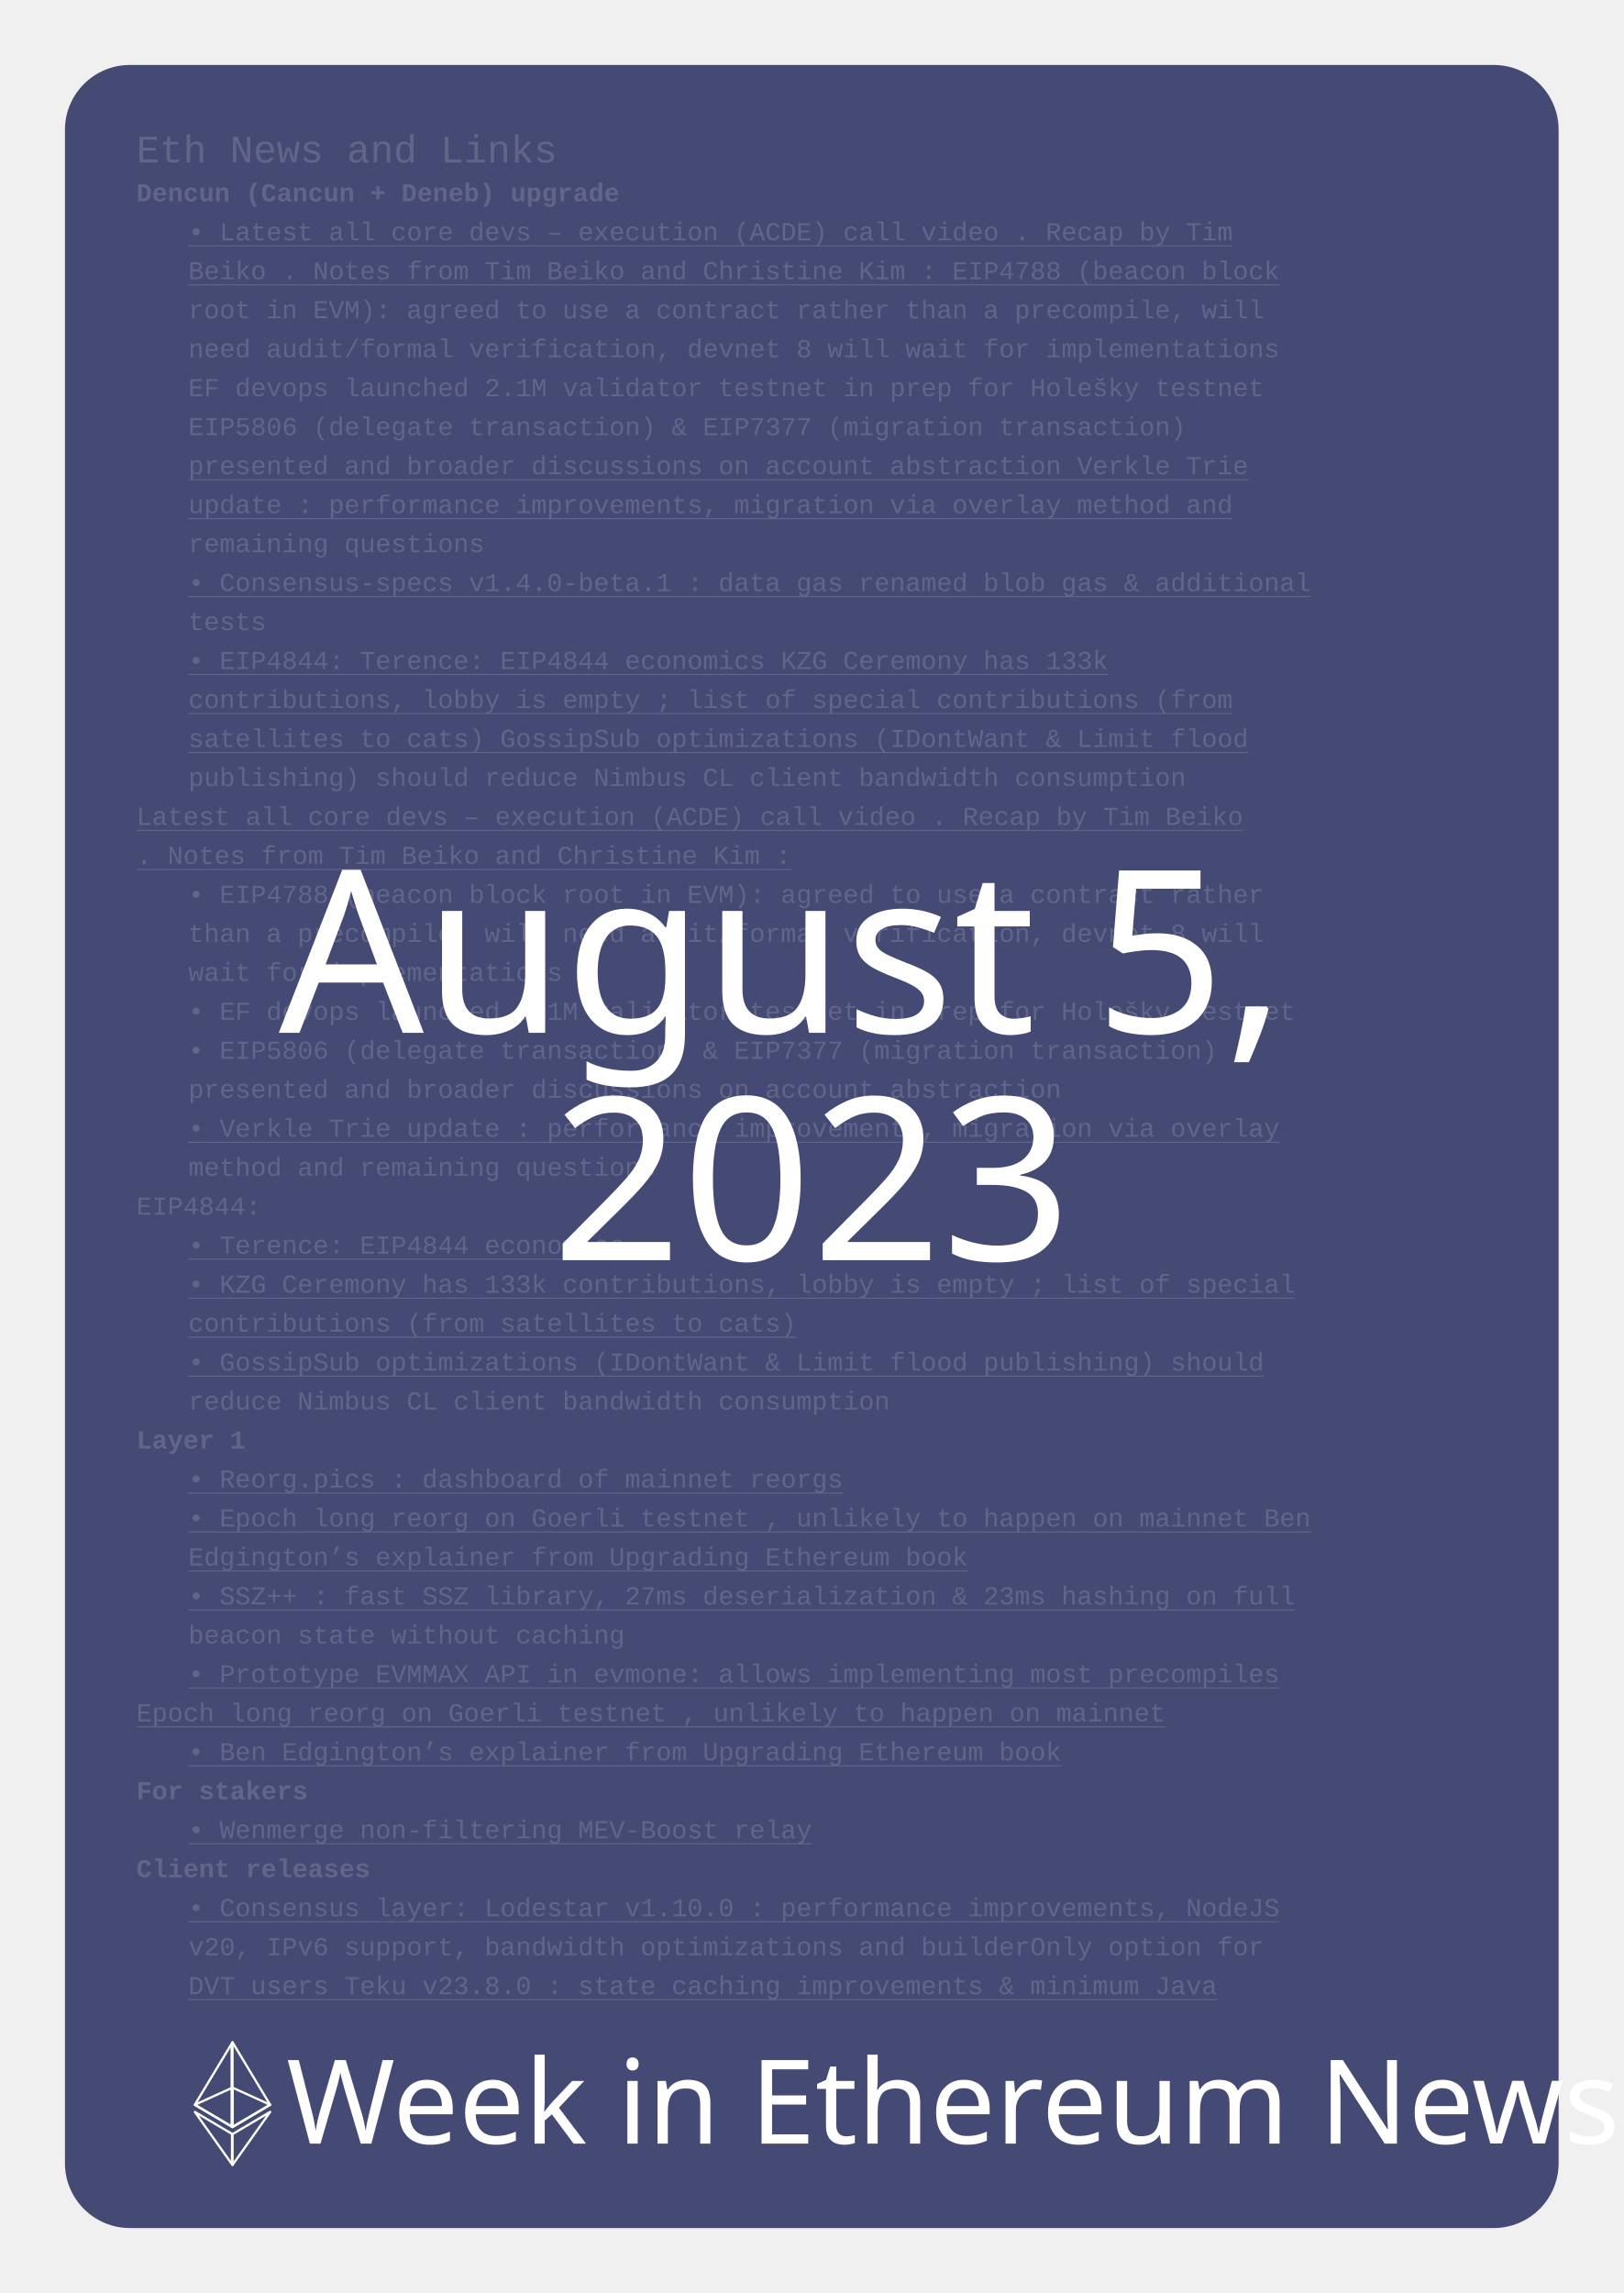
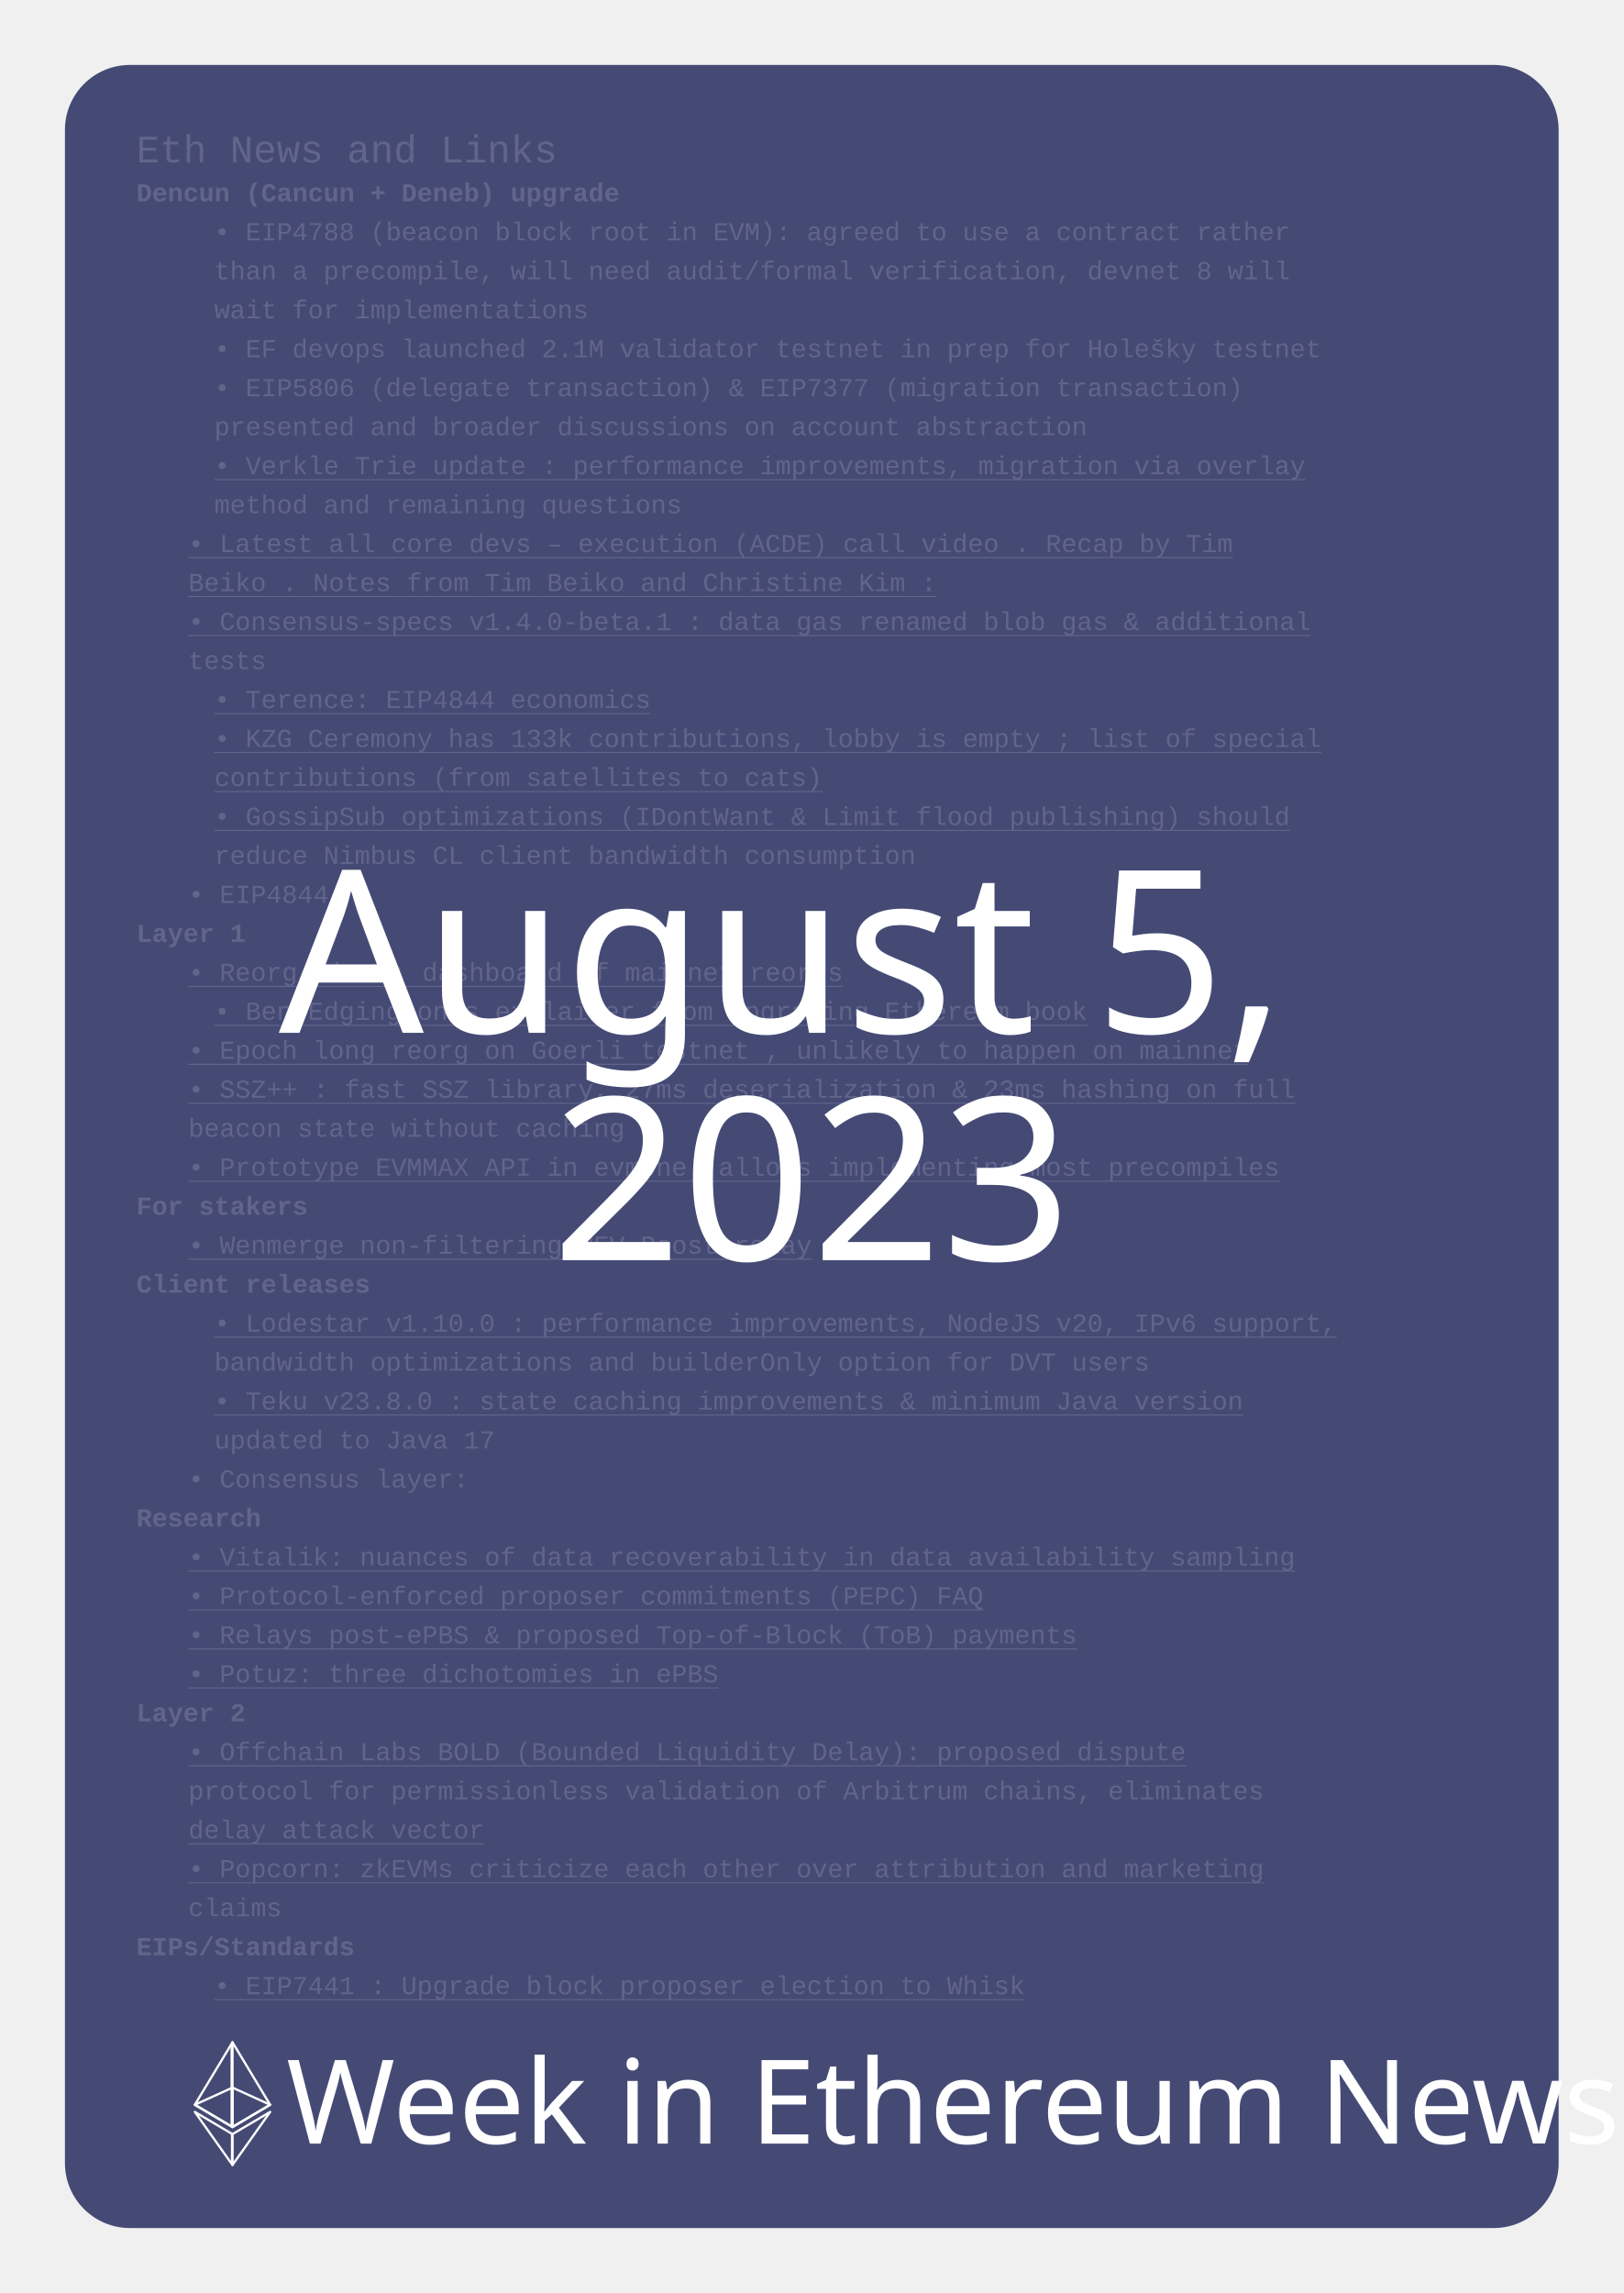
<svg xmlns="http://www.w3.org/2000/svg" width="500" height="706">
  <rect x="20" y="20" width="460" height="666" rx="20" fill="#454A75" />
  <text x="42" y="50" font-size="12" font-family="Courier New" fill="#ffffff" opacity="0.15">Eth News and Links</text>
  <text x="42" y="62" font-size="8" font-family="Courier New" fill="#ffffff" opacity="0.15" font-weight="bold">Dencun (Cancun + Deneb) upgrade</text>
-   <text x="58" y="74" font-size="8" font-family="Courier New" fill="#ffffff" opacity="0.15" text-decoration="underline">• Latest all core devs – execution (ACDE) call video . Recap by Tim</text>
-   <text x="58" y="86" font-size="8" font-family="Courier New" fill="#ffffff" opacity="0.15" text-decoration="underline">Beiko . Notes from Tim Beiko and Christine Kim : EIP4788 (beacon block</text>
-   <text x="58" y="98" font-size="8" font-family="Courier New" fill="#ffffff" opacity="0.15">root in EVM): agreed to use a contract rather than a precompile, will</text>
-   <text x="58" y="110" font-size="8" font-family="Courier New" fill="#ffffff" opacity="0.15">need audit/formal verification, devnet 8 will wait for implementations</text>
-   <text x="58" y="122" font-size="8" font-family="Courier New" fill="#ffffff" opacity="0.15">EF devops launched 2.1M validator testnet in prep for Holešky testnet</text>
-   <text x="58" y="134" font-size="8" font-family="Courier New" fill="#ffffff" opacity="0.15">EIP5806 (delegate transaction) &amp; EIP7377 (migration transaction)</text>
-   <text x="58" y="146" font-size="8" font-family="Courier New" fill="#ffffff" opacity="0.15" text-decoration="underline">presented and broader discussions on account abstraction Verkle Trie</text>
-   <text x="58" y="158" font-size="8" font-family="Courier New" fill="#ffffff" opacity="0.15" text-decoration="underline">update : performance improvements, migration via overlay method and</text>
-   <text x="58" y="170" font-size="8" font-family="Courier New" fill="#ffffff" opacity="0.15">remaining questions</text>
-   <text x="58" y="182" font-size="8" font-family="Courier New" fill="#ffffff" opacity="0.15" text-decoration="underline">• Consensus-specs v1.4.0-beta.1 : data gas renamed blob gas &amp; additional</text>
-   <text x="58" y="194" font-size="8" font-family="Courier New" fill="#ffffff" opacity="0.15">tests</text>
-   <text x="58" y="206" font-size="8" font-family="Courier New" fill="#ffffff" opacity="0.15" text-decoration="underline">• EIP4844: Terence: EIP4844 economics KZG Ceremony has 133k</text>
-   <text x="58" y="218" font-size="8" font-family="Courier New" fill="#ffffff" opacity="0.15" text-decoration="underline">contributions, lobby is empty ; list of special contributions (from</text>
-   <text x="58" y="230" font-size="8" font-family="Courier New" fill="#ffffff" opacity="0.15" text-decoration="underline">satellites to cats) GossipSub optimizations (IDontWant &amp; Limit flood</text>
-   <text x="58" y="242" font-size="8" font-family="Courier New" fill="#ffffff" opacity="0.15">publishing) should reduce Nimbus CL client bandwidth consumption</text>
-   <text x="42" y="254" font-size="8" font-family="Courier New" fill="#ffffff" opacity="0.15" text-decoration="underline">Latest all core devs – execution (ACDE) call video . Recap by Tim Beiko</text>
-   <text x="42" y="266" font-size="8" font-family="Courier New" fill="#ffffff" opacity="0.15" text-decoration="underline">. Notes from Tim Beiko and Christine Kim :</text>
-   <text x="58" y="278" font-size="8" font-family="Courier New" fill="#ffffff" opacity="0.15">• EIP4788 (beacon block root in EVM): agreed to use a contract rather</text>
-   <text x="58" y="290" font-size="8" font-family="Courier New" fill="#ffffff" opacity="0.15">than a precompile, will need audit/formal verification, devnet 8 will</text>
-   <text x="58" y="302" font-size="8" font-family="Courier New" fill="#ffffff" opacity="0.15">wait for implementations</text>
-   <text x="58" y="314" font-size="8" font-family="Courier New" fill="#ffffff" opacity="0.15">• EF devops launched 2.1M validator testnet in prep for Holešky testnet</text>
-   <text x="58" y="326" font-size="8" font-family="Courier New" fill="#ffffff" opacity="0.15">• EIP5806 (delegate transaction) &amp; EIP7377 (migration transaction)</text>
-   <text x="58" y="338" font-size="8" font-family="Courier New" fill="#ffffff" opacity="0.15">presented and broader discussions on account abstraction</text>
-   <text x="58" y="350" font-size="8" font-family="Courier New" fill="#ffffff" opacity="0.15" text-decoration="underline">• Verkle Trie update : performance improvements, migration via overlay</text>
-   <text x="58" y="362" font-size="8" font-family="Courier New" fill="#ffffff" opacity="0.15">method and remaining questions</text>
-   <text x="42" y="374" font-size="8" font-family="Courier New" fill="#ffffff" opacity="0.15">EIP4844:</text>
-   <text x="58" y="386" font-size="8" font-family="Courier New" fill="#ffffff" opacity="0.15" text-decoration="underline">• Terence: EIP4844 economics</text>
-   <text x="58" y="398" font-size="8" font-family="Courier New" fill="#ffffff" opacity="0.15" text-decoration="underline">• KZG Ceremony has 133k contributions, lobby is empty ; list of special</text>
-   <text x="58" y="410" font-size="8" font-family="Courier New" fill="#ffffff" opacity="0.15" text-decoration="underline">contributions (from satellites to cats)</text>
-   <text x="58" y="422" font-size="8" font-family="Courier New" fill="#ffffff" opacity="0.15" text-decoration="underline">• GossipSub optimizations (IDontWant &amp; Limit flood publishing) should</text>
-   <text x="58" y="434" font-size="8" font-family="Courier New" fill="#ffffff" opacity="0.15">reduce Nimbus CL client bandwidth consumption</text>
-   <text x="42" y="446" font-size="8" font-family="Courier New" fill="#ffffff" opacity="0.15" font-weight="bold">Layer 1</text>
-   <text x="58" y="458" font-size="8" font-family="Courier New" fill="#ffffff" opacity="0.15" text-decoration="underline">• Reorg.pics : dashboard of mainnet reorgs</text>
-   <text x="58" y="470" font-size="8" font-family="Courier New" fill="#ffffff" opacity="0.15" text-decoration="underline">• Epoch long reorg on Goerli testnet , unlikely to happen on mainnet Ben</text>
-   <text x="58" y="482" font-size="8" font-family="Courier New" fill="#ffffff" opacity="0.15" text-decoration="underline">Edgington’s explainer from Upgrading Ethereum book</text>
-   <text x="58" y="494" font-size="8" font-family="Courier New" fill="#ffffff" opacity="0.15" text-decoration="underline">• SSZ++ : fast SSZ library, 27ms deserialization &amp; 23ms hashing on full</text>
-   <text x="58" y="506" font-size="8" font-family="Courier New" fill="#ffffff" opacity="0.15">beacon state without caching</text>
-   <text x="58" y="518" font-size="8" font-family="Courier New" fill="#ffffff" opacity="0.15" text-decoration="underline">• Prototype EVMMAX API in evmone: allows implementing most precompiles</text>
-   <text x="42" y="530" font-size="8" font-family="Courier New" fill="#ffffff" opacity="0.15" text-decoration="underline">Epoch long reorg on Goerli testnet , unlikely to happen on mainnet</text>
-   <text x="58" y="542" font-size="8" font-family="Courier New" fill="#ffffff" opacity="0.15" text-decoration="underline">• Ben Edgington’s explainer from Upgrading Ethereum book</text>
-   <text x="42" y="554" font-size="8" font-family="Courier New" fill="#ffffff" opacity="0.15" font-weight="bold">For stakers</text>
-   <text x="58" y="566" font-size="8" font-family="Courier New" fill="#ffffff" opacity="0.15" text-decoration="underline">• Wenmerge non-filtering MEV-Boost relay</text>
-   <text x="42" y="578" font-size="8" font-family="Courier New" fill="#ffffff" opacity="0.15" font-weight="bold">Client releases</text>
-   <text x="58" y="590" font-size="8" font-family="Courier New" fill="#ffffff" opacity="0.15" text-decoration="underline">• Consensus layer: Lodestar v1.10.0 : performance improvements, NodeJS</text>
-   <text x="58" y="602" font-size="8" font-family="Courier New" fill="#ffffff" opacity="0.15">v20, IPv6 support, bandwidth optimizations and builderOnly option for</text>
-   <text x="58" y="614" font-size="8" font-family="Courier New" fill="#ffffff" opacity="0.15" text-decoration="underline">DVT users Teku v23.8.0 : state caching improvements &amp; minimum Java</text>
+   <text x="66" y="74" font-size="8" font-family="Courier New" fill="#ffffff" opacity="0.15">• EIP4788 (beacon block root in EVM): agreed to use a contract rather</text>
+   <text x="66" y="86" font-size="8" font-family="Courier New" fill="#ffffff" opacity="0.15">than a precompile, will need audit/formal verification, devnet 8 will</text>
+   <text x="66" y="98" font-size="8" font-family="Courier New" fill="#ffffff" opacity="0.15">wait for implementations</text>
+   <text x="66" y="110" font-size="8" font-family="Courier New" fill="#ffffff" opacity="0.15">• EF devops launched 2.1M validator testnet in prep for Holešky testnet</text>
+   <text x="66" y="122" font-size="8" font-family="Courier New" fill="#ffffff" opacity="0.15">• EIP5806 (delegate transaction) &amp; EIP7377 (migration transaction)</text>
+   <text x="66" y="134" font-size="8" font-family="Courier New" fill="#ffffff" opacity="0.15">presented and broader discussions on account abstraction</text>
+   <text x="66" y="146" font-size="8" font-family="Courier New" fill="#ffffff" opacity="0.15" text-decoration="underline">• Verkle Trie update : performance improvements, migration via overlay</text>
+   <text x="66" y="158" font-size="8" font-family="Courier New" fill="#ffffff" opacity="0.15">method and remaining questions</text>
+   <text x="58" y="170" font-size="8" font-family="Courier New" fill="#ffffff" opacity="0.15" text-decoration="underline">• Latest all core devs – execution (ACDE) call video . Recap by Tim</text>
+   <text x="58" y="182" font-size="8" font-family="Courier New" fill="#ffffff" opacity="0.15" text-decoration="underline">Beiko . Notes from Tim Beiko and Christine Kim :</text>
+   <text x="58" y="194" font-size="8" font-family="Courier New" fill="#ffffff" opacity="0.15" text-decoration="underline">• Consensus-specs v1.4.0-beta.1 : data gas renamed blob gas &amp; additional</text>
+   <text x="58" y="206" font-size="8" font-family="Courier New" fill="#ffffff" opacity="0.15">tests</text>
+   <text x="66" y="218" font-size="8" font-family="Courier New" fill="#ffffff" opacity="0.15" text-decoration="underline">• Terence: EIP4844 economics</text>
+   <text x="66" y="230" font-size="8" font-family="Courier New" fill="#ffffff" opacity="0.15" text-decoration="underline">• KZG Ceremony has 133k contributions, lobby is empty ; list of special</text>
+   <text x="66" y="242" font-size="8" font-family="Courier New" fill="#ffffff" opacity="0.15" text-decoration="underline">contributions (from satellites to cats)</text>
+   <text x="66" y="254" font-size="8" font-family="Courier New" fill="#ffffff" opacity="0.15" text-decoration="underline">• GossipSub optimizations (IDontWant &amp; Limit flood publishing) should</text>
+   <text x="66" y="266" font-size="8" font-family="Courier New" fill="#ffffff" opacity="0.15">reduce Nimbus CL client bandwidth consumption</text>
+   <text x="58" y="278" font-size="8" font-family="Courier New" fill="#ffffff" opacity="0.15">• EIP4844:</text>
+   <text x="42" y="290" font-size="8" font-family="Courier New" fill="#ffffff" opacity="0.15" font-weight="bold">Layer 1</text>
+   <text x="58" y="302" font-size="8" font-family="Courier New" fill="#ffffff" opacity="0.15" text-decoration="underline">• Reorg.pics : dashboard of mainnet reorgs</text>
+   <text x="66" y="314" font-size="8" font-family="Courier New" fill="#ffffff" opacity="0.15" text-decoration="underline">• Ben Edgington’s explainer from Upgrading Ethereum book</text>
+   <text x="58" y="326" font-size="8" font-family="Courier New" fill="#ffffff" opacity="0.15" text-decoration="underline">• Epoch long reorg on Goerli testnet , unlikely to happen on mainnet</text>
+   <text x="58" y="338" font-size="8" font-family="Courier New" fill="#ffffff" opacity="0.15" text-decoration="underline">• SSZ++ : fast SSZ library, 27ms deserialization &amp; 23ms hashing on full</text>
+   <text x="58" y="350" font-size="8" font-family="Courier New" fill="#ffffff" opacity="0.15">beacon state without caching</text>
+   <text x="58" y="362" font-size="8" font-family="Courier New" fill="#ffffff" opacity="0.15" text-decoration="underline">• Prototype EVMMAX API in evmone: allows implementing most precompiles</text>
+   <text x="42" y="374" font-size="8" font-family="Courier New" fill="#ffffff" opacity="0.15" font-weight="bold">For stakers</text>
+   <text x="58" y="386" font-size="8" font-family="Courier New" fill="#ffffff" opacity="0.15" text-decoration="underline">• Wenmerge non-filtering MEV-Boost relay</text>
+   <text x="42" y="398" font-size="8" font-family="Courier New" fill="#ffffff" opacity="0.15" font-weight="bold">Client releases</text>
+   <text x="66" y="410" font-size="8" font-family="Courier New" fill="#ffffff" opacity="0.15" text-decoration="underline">• Lodestar v1.10.0 : performance improvements, NodeJS v20, IPv6 support,</text>
+   <text x="66" y="422" font-size="8" font-family="Courier New" fill="#ffffff" opacity="0.15">bandwidth optimizations and builderOnly option for DVT users</text>
+   <text x="66" y="434" font-size="8" font-family="Courier New" fill="#ffffff" opacity="0.15" text-decoration="underline">• Teku v23.8.0 : state caching improvements &amp; minimum Java version</text>
+   <text x="66" y="446" font-size="8" font-family="Courier New" fill="#ffffff" opacity="0.15">updated to Java 17</text>
+   <text x="58" y="458" font-size="8" font-family="Courier New" fill="#ffffff" opacity="0.15">• Consensus layer:</text>
+   <text x="42" y="470" font-size="8" font-family="Courier New" fill="#ffffff" opacity="0.15" font-weight="bold">Research</text>
+   <text x="58" y="482" font-size="8" font-family="Courier New" fill="#ffffff" opacity="0.15" text-decoration="underline">• Vitalik: nuances of data recoverability in data availability sampling</text>
+   <text x="58" y="494" font-size="8" font-family="Courier New" fill="#ffffff" opacity="0.15" text-decoration="underline">• Protocol-enforced proposer commitments (PEPC) FAQ</text>
+   <text x="58" y="506" font-size="8" font-family="Courier New" fill="#ffffff" opacity="0.15" text-decoration="underline">• Relays post-ePBS &amp; proposed Top-of-Block (ToB) payments</text>
+   <text x="58" y="518" font-size="8" font-family="Courier New" fill="#ffffff" opacity="0.15" text-decoration="underline">• Potuz: three dichotomies in ePBS</text>
+   <text x="42" y="530" font-size="8" font-family="Courier New" fill="#ffffff" opacity="0.15" font-weight="bold">Layer 2</text>
+   <text x="58" y="542" font-size="8" font-family="Courier New" fill="#ffffff" opacity="0.15" text-decoration="underline">• Offchain Labs BOLD (Bounded Liquidity Delay): proposed dispute</text>
+   <text x="58" y="554" font-size="8" font-family="Courier New" fill="#ffffff" opacity="0.15">protocol for permissionless validation of Arbitrum chains, eliminates</text>
+   <text x="58" y="566" font-size="8" font-family="Courier New" fill="#ffffff" opacity="0.15" text-decoration="underline">delay attack vector</text>
+   <text x="58" y="578" font-size="8" font-family="Courier New" fill="#ffffff" opacity="0.15" text-decoration="underline">• Popcorn: zkEVMs criticize each other over attribution and marketing</text>
+   <text x="58" y="590" font-size="8" font-family="Courier New" fill="#ffffff" opacity="0.15">claims</text>
+   <text x="42" y="602" font-size="8" font-family="Courier New" fill="#ffffff" opacity="0.15" font-weight="bold">EIPs/Standards</text>
+   <text x="66" y="614" font-size="8" font-family="Courier New" fill="#ffffff" opacity="0.15" text-decoration="underline">• EIP7441 : Upgrade block proposer election to Whisk</text>
  <text fill="#ffffff" font-family="Calibri" font-size="70" font-weight="300" text-anchor="middle">
    <tspan x="250" y="318">August 5,</tspan>
    <tspan x="250" y="388">2023</tspan>
  </text>
  <g transform="translate(20, 300) scale(0.8)">
    <path d="m64.496 411-.317 1.076v31.228l.317.316 14.495-8.568L64.496 411Z" stroke="#fff" stroke-width=".866" stroke-linecap="round" stroke-linejoin="round" fill="none" />
    <path d="M64.496 411 50 435.052l14.496 8.568V411Zm0 35.365-.179.218v11.124l.179.521L79 437.801l-14.504 8.564Z" stroke="#fff" stroke-width=".866" stroke-linecap="round" stroke-linejoin="round" fill="none" />
    <path d="M64.496 458.228v-11.863L50 437.801l14.496 20.427Zm0-14.608 14.495-8.568-14.495-6.589v15.157ZM50 435.052l14.496 8.568v-15.157L50 435.052Z" stroke="#fff" stroke-width=".866" stroke-linecap="round" stroke-linejoin="round" fill="none" />
  </g>
  <text fill="#ffffff" font-family="Calibri" font-size="36" x="88.195" y="660">Week in Ethereum News</text>
</svg>
